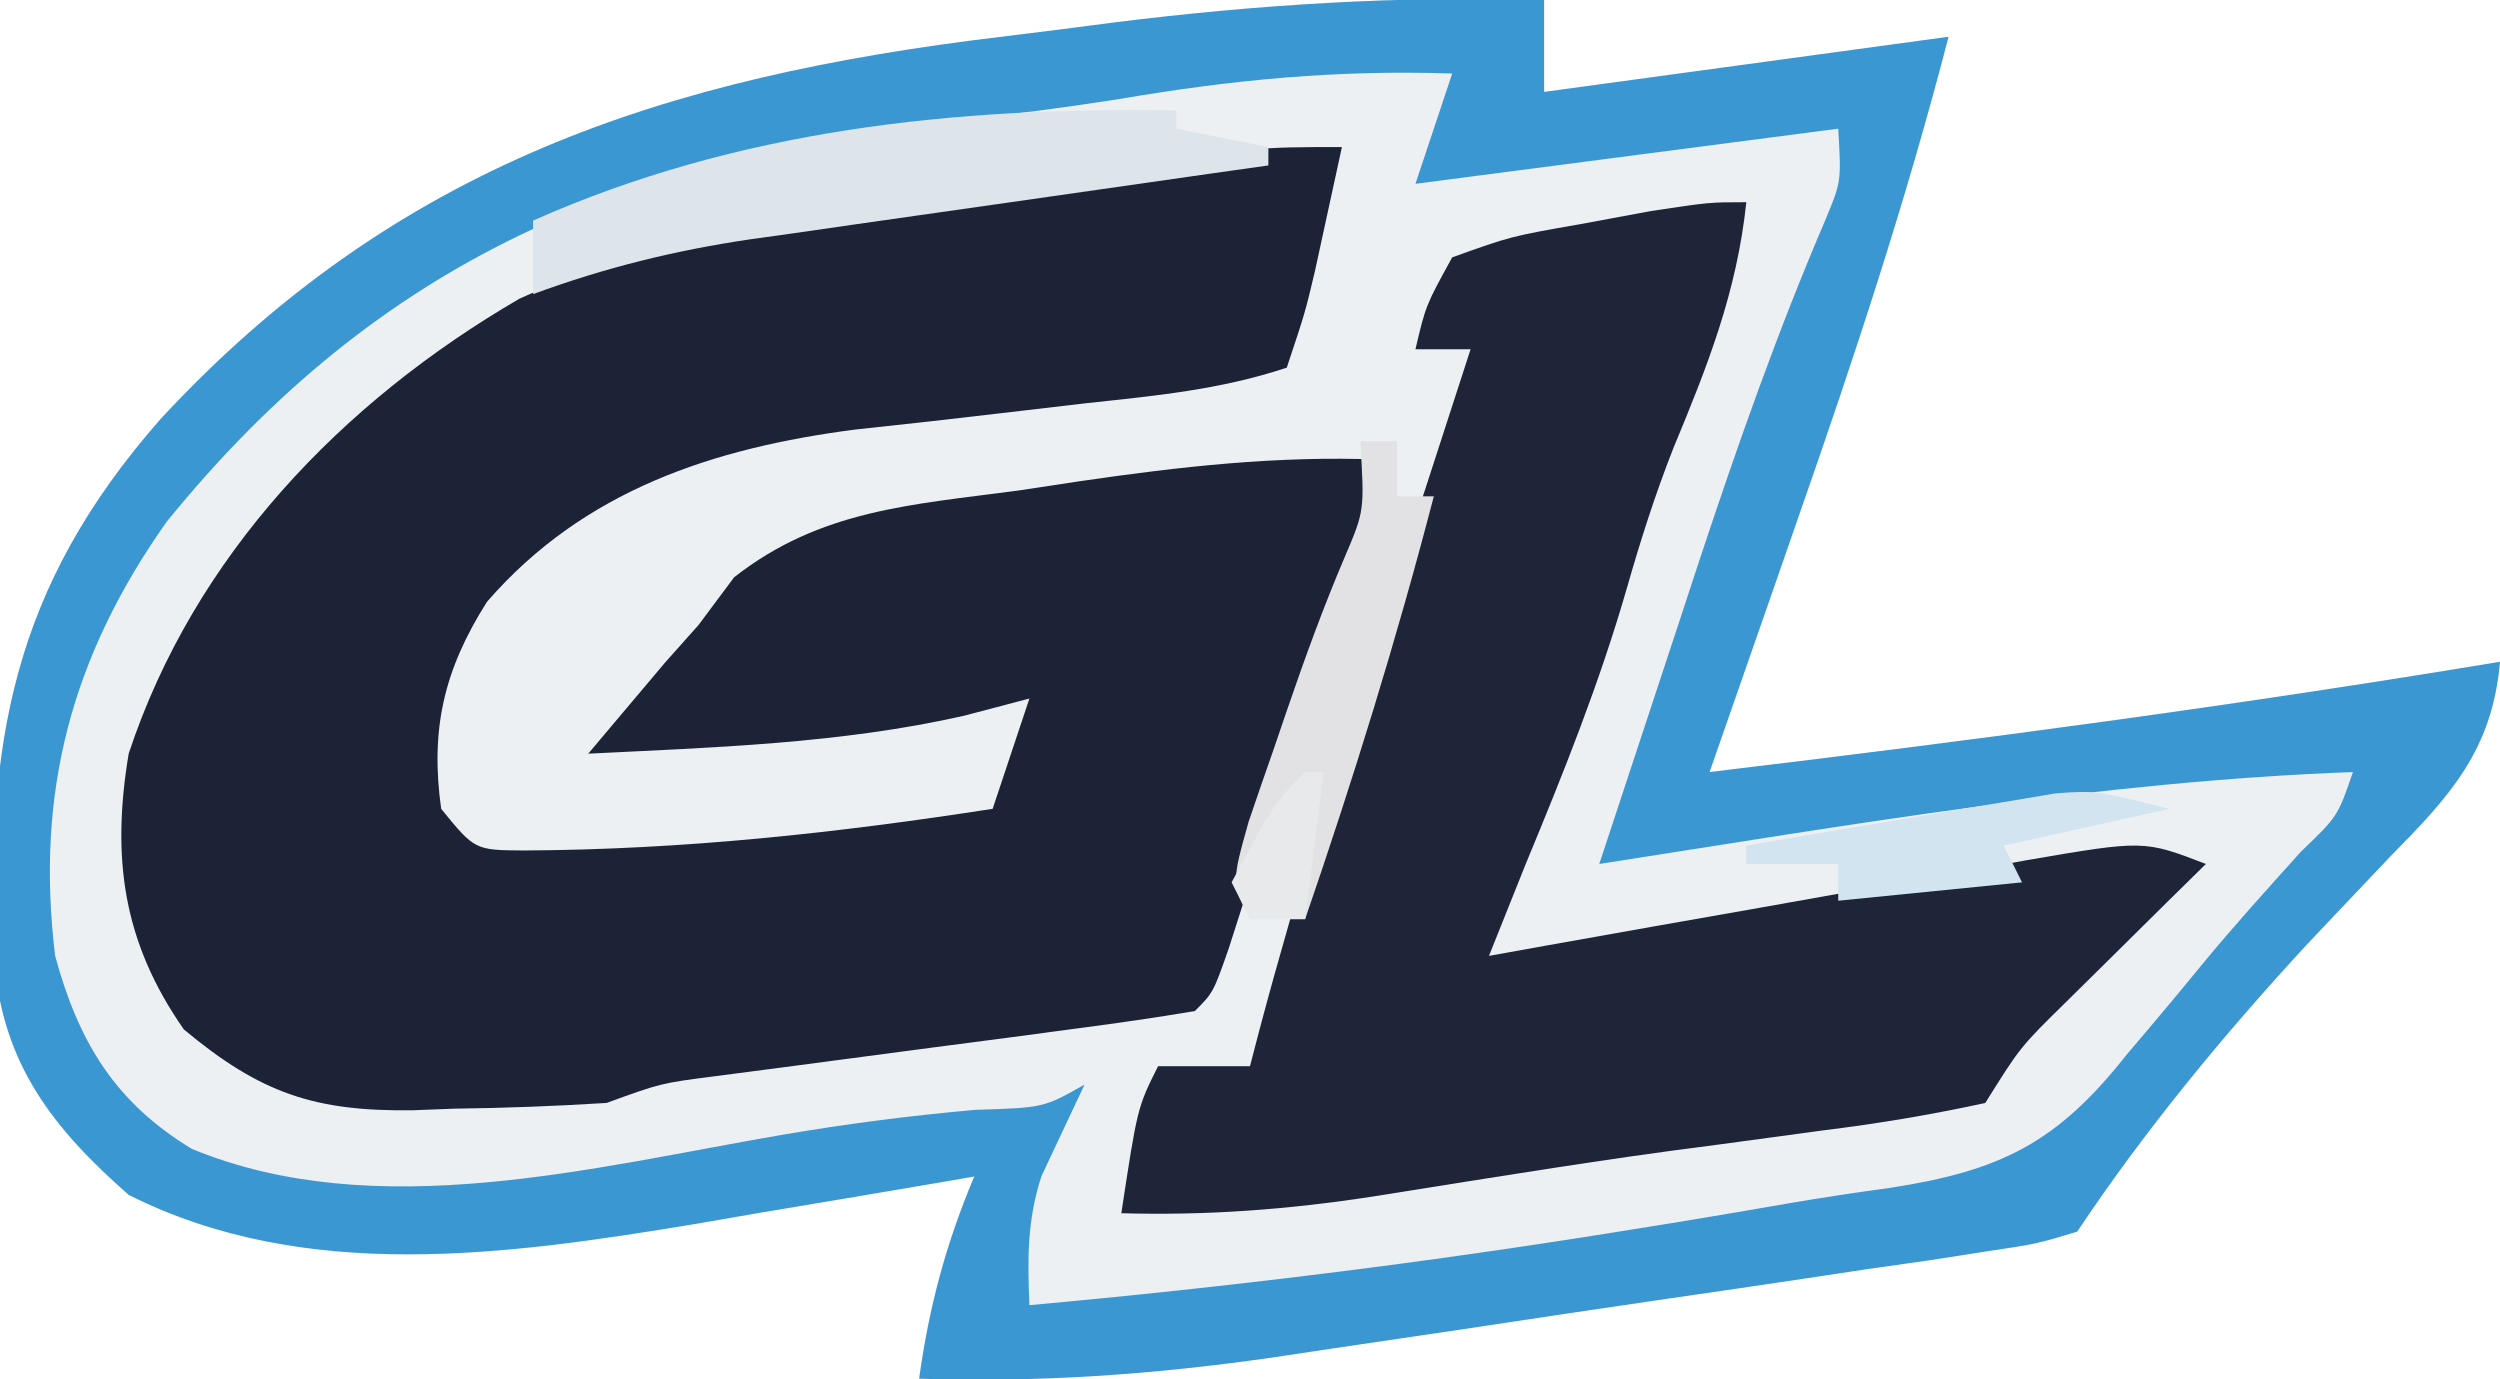
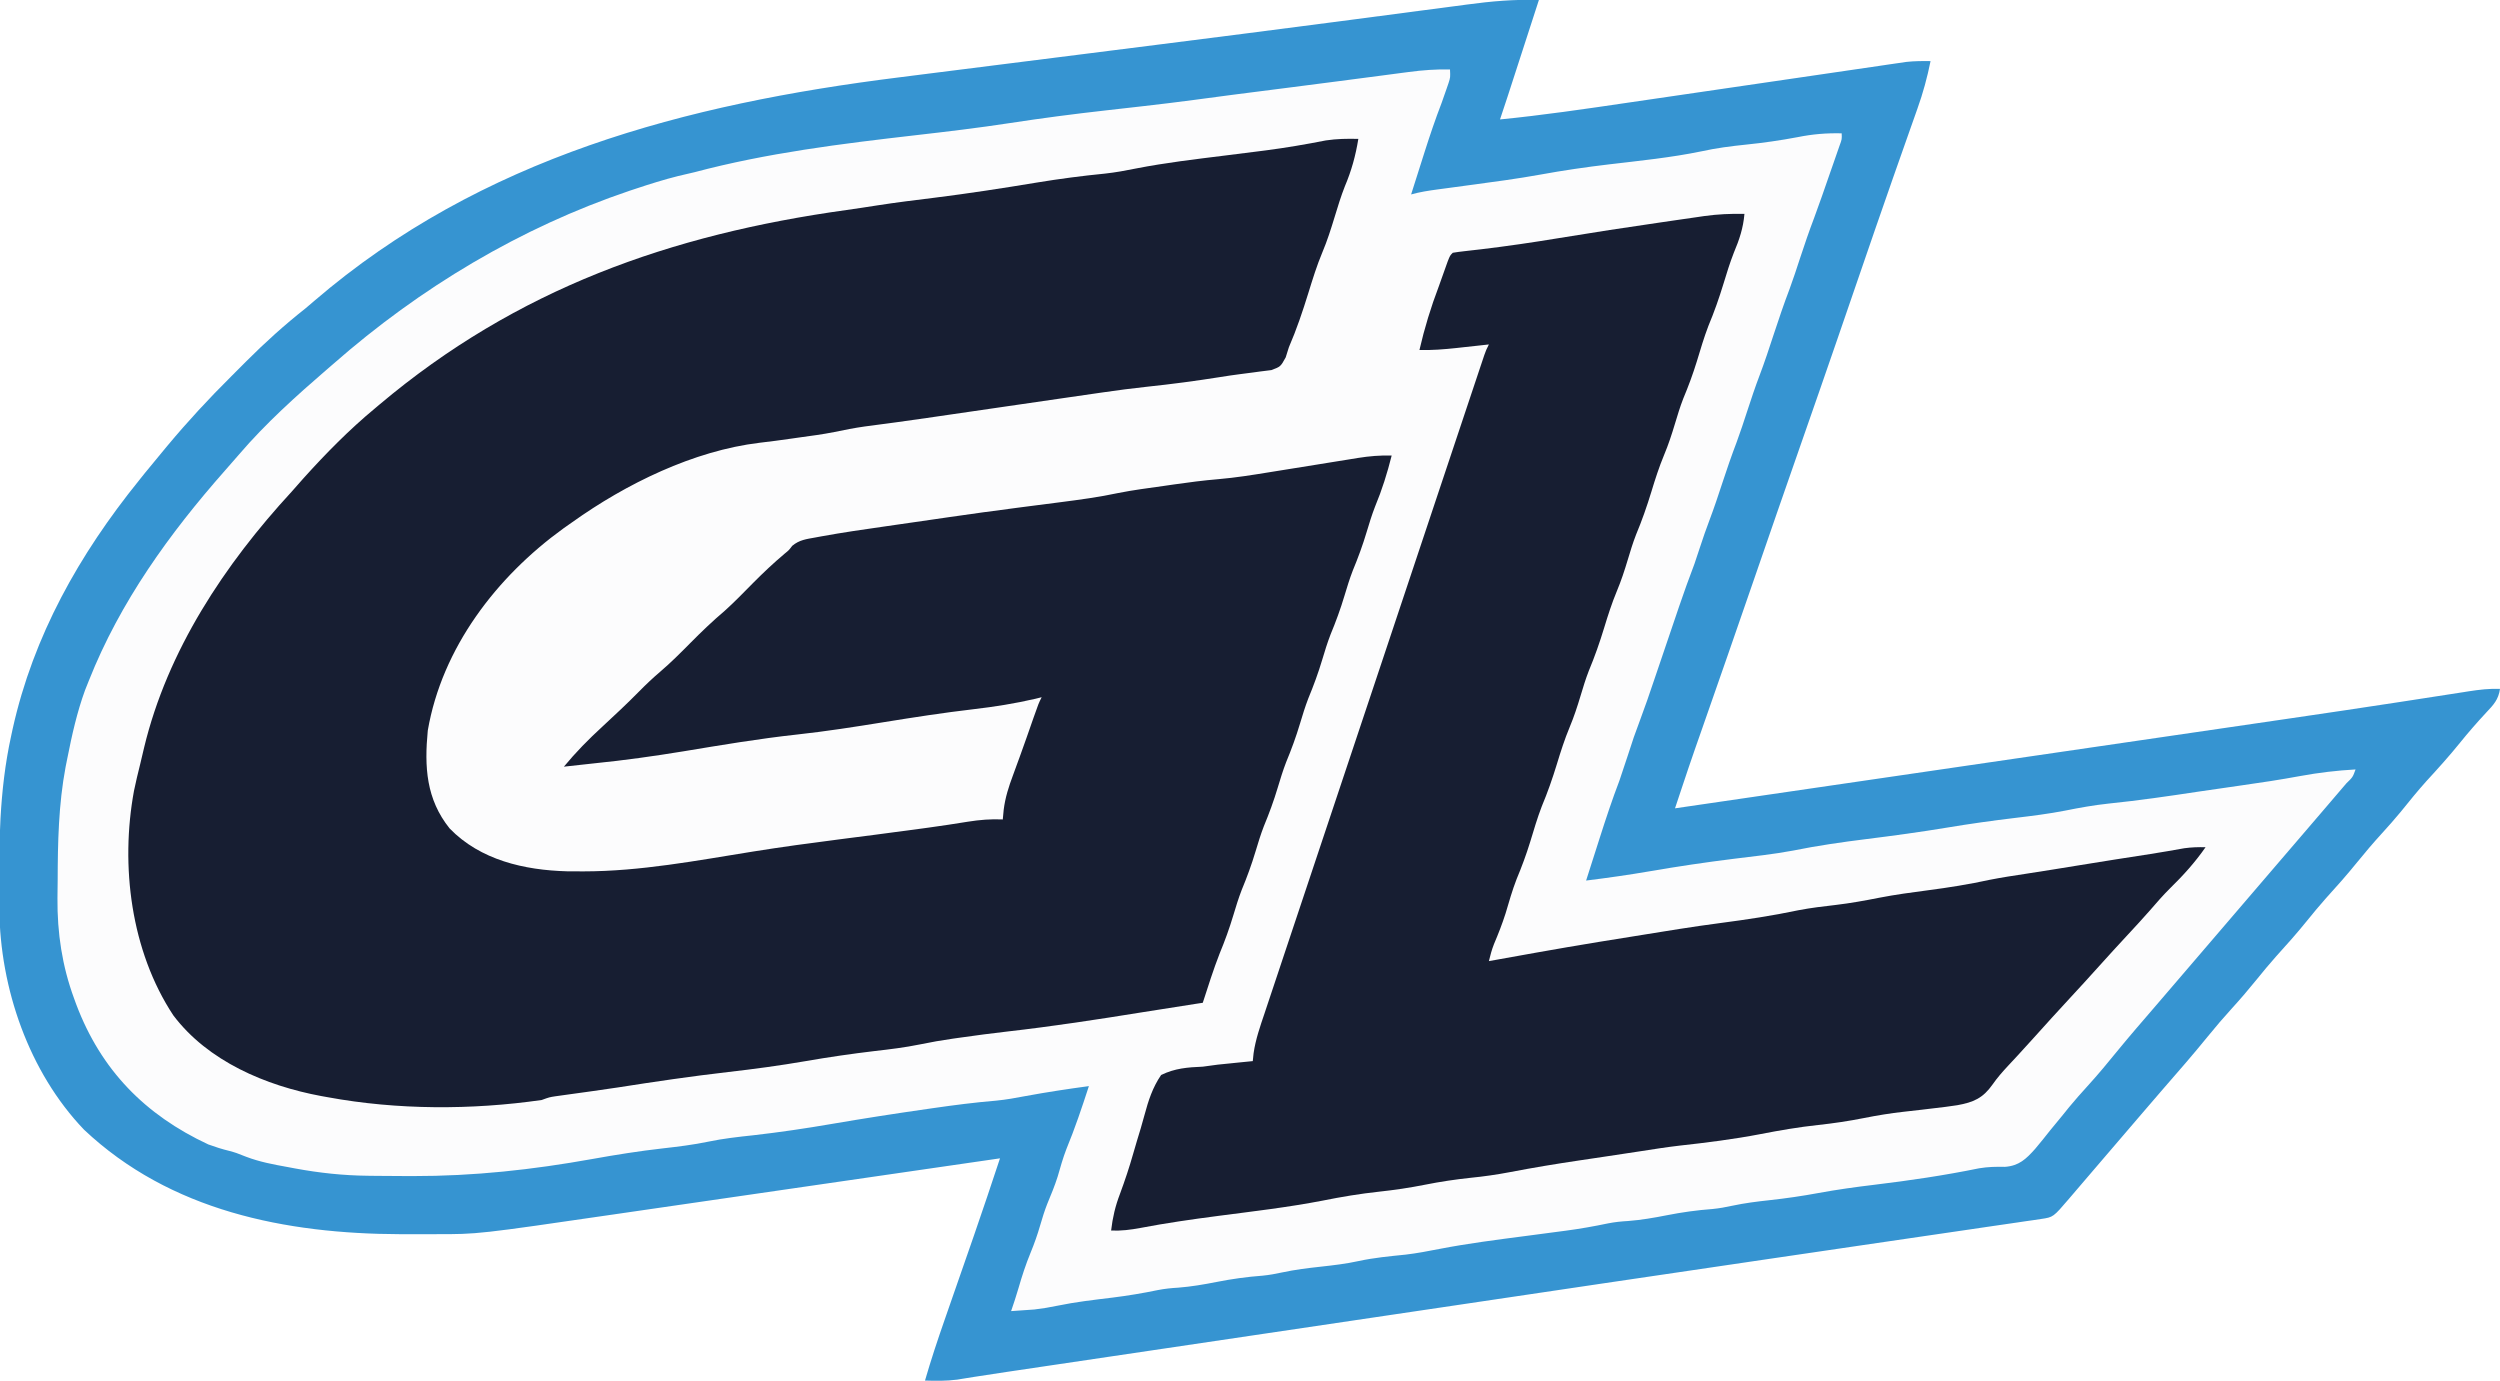
- <svg xmlns="http://www.w3.org/2000/svg" version="1.1" width="136" height="75">
-   <path d="M0 0 C0 1.65 0 3.3 0 5 C10.89 3.515 10.89 3.515 22 2 C19.702 10.894 16.844 19.526 13.812 28.188 C13.344 29.534 12.876 30.881 12.408 32.229 C11.276 35.487 10.139 38.744 9 42 C23.384 40.277 37.709 38.376 52 36 C51.578 40.83 49.268 43.313 46 46.625 C44.999 47.676 44 48.73 43.004 49.785 C42.501 50.316 41.999 50.848 41.481 51.395 C36.972 56.282 32.687 61.469 29 67 C26.815 67.664 26.815 67.664 24.066 68.075 C23.038 68.235 22.009 68.395 20.949 68.56 C19.832 68.719 18.714 68.879 17.562 69.043 C16.413 69.216 15.263 69.39 14.078 69.568 C11.638 69.933 9.197 70.292 6.754 70.644 C3.041 71.182 -0.669 71.74 -4.379 72.303 C-6.752 72.655 -9.126 73.006 -11.5 73.355 C-12.601 73.521 -13.703 73.687 -14.838 73.857 C-21.275 74.776 -27.498 75.215 -34 75 C-33.447 71.036 -32.544 67.684 -31 64 C-31.7 64.121 -32.399 64.242 -33.12 64.367 C-36.35 64.921 -39.581 65.46 -42.812 66 C-44.463 66.286 -44.463 66.286 -46.146 66.578 C-56.364 68.266 -67.387 69.84 -77 65 C-81.163 61.345 -83.845 57.869 -84.309 52.289 C-84.766 40.432 -83.357 32.023 -75.281 22.812 C-62.504 9.014 -47.923 4.194 -29.434 1.989 C-27.434 1.75 -25.437 1.489 -23.439 1.227 C-15.583 0.246 -7.915 -0.234 0 0 Z " fill="#ECF0F3" transform="translate(84,0)" />
-   <path d="M0 0 C-0.31 1.438 -0.623 2.875 -0.938 4.312 C-1.112 5.113 -1.286 5.914 -1.465 6.738 C-2 9 -2 9 -3 12 C-6.611 13.204 -10.176 13.532 -13.938 13.938 C-15.479 14.117 -17.021 14.298 -18.562 14.48 C-21.186 14.791 -23.81 15.086 -26.438 15.363 C-34.177 16.361 -41.239 18.665 -46.508 24.738 C-48.856 28.441 -49.602 31.684 -49 36 C-47.171 38.248 -47.171 38.248 -44.488 38.266 C-35.829 38.223 -27.543 37.323 -19 36 C-18.34 34.02 -17.68 32.04 -17 30 C-18.763 30.464 -18.763 30.464 -20.562 30.938 C-27.282 32.456 -34.14 32.657 -41 33 C-40.107 31.935 -39.21 30.873 -38.312 29.812 C-37.814 29.221 -37.315 28.629 -36.801 28.02 C-36.207 27.353 -35.612 26.687 -35 26 C-34.043 24.716 -34.043 24.716 -33.066 23.406 C-28.383 19.731 -23.421 19.459 -17.625 18.688 C-16.514 18.519 -15.403 18.351 -14.258 18.178 C-8.794 17.381 -3.52 16.785 2 17 C1.546 22.224 0.149 26.406 -1.883 31.227 C-3.521 35.293 -4.833 39.455 -6.168 43.629 C-7 46 -7 46 -8 47 C-10.105 47.359 -12.219 47.66 -14.336 47.938 C-15.628 48.11 -16.919 48.283 -18.25 48.461 C-19.625 48.641 -21 48.821 -22.375 49 C-25.05 49.351 -27.724 49.706 -30.398 50.062 C-32.188 50.296 -32.188 50.296 -34.013 50.535 C-37.043 50.922 -37.043 50.922 -40 52 C-42.786 52.175 -45.525 52.277 -48.312 52.312 C-49.06 52.342 -49.807 52.371 -50.576 52.4 C-55.862 52.461 -58.81 51.497 -63 48 C-66.332 43.224 -66.939 38.644 -66 33 C-62.447 22.238 -54.398 13.865 -44.75 8.254 C-36.142 4.329 -27.538 3.013 -18.188 1.812 C-16.865 1.634 -15.543 1.455 -14.221 1.275 C-4.633 0 -4.633 0 0 0 Z " fill="#1C2336" transform="translate(73,8)" />
-   <path d="M0 0 C0 1.65 0 3.3 0 5 C10.89 3.515 10.89 3.515 22 2 C19.702 10.894 16.844 19.526 13.812 28.188 C13.344 29.534 12.876 30.881 12.408 32.229 C11.276 35.487 10.139 38.744 9 42 C23.384 40.277 37.709 38.376 52 36 C51.578 40.83 49.268 43.313 46 46.625 C44.999 47.676 44 48.73 43.004 49.785 C42.501 50.316 41.999 50.848 41.481 51.395 C36.972 56.282 32.687 61.469 29 67 C26.815 67.664 26.815 67.664 24.066 68.075 C23.038 68.235 22.009 68.395 20.949 68.56 C19.832 68.719 18.714 68.879 17.562 69.043 C16.413 69.216 15.263 69.39 14.078 69.568 C11.638 69.933 9.197 70.292 6.754 70.644 C3.041 71.182 -0.669 71.74 -4.379 72.303 C-6.752 72.655 -9.126 73.006 -11.5 73.355 C-12.601 73.521 -13.703 73.687 -14.838 73.857 C-21.275 74.776 -27.498 75.215 -34 75 C-33.447 71.036 -32.544 67.684 -31 64 C-31.7 64.121 -32.399 64.242 -33.12 64.367 C-36.35 64.921 -39.581 65.46 -42.812 66 C-44.463 66.286 -44.463 66.286 -46.146 66.578 C-56.364 68.266 -67.387 69.84 -77 65 C-81.163 61.345 -83.845 57.869 -84.309 52.289 C-84.766 40.432 -83.357 32.023 -75.281 22.812 C-62.504 9.014 -47.923 4.194 -29.434 1.989 C-27.434 1.75 -25.437 1.489 -23.439 1.227 C-15.583 0.246 -7.915 -0.234 0 0 Z M-23.082 5.383 C-26.066 5.853 -29.011 6.234 -32.012 6.555 C-49.828 8.557 -63.26 13.986 -74.941 28.395 C-80.096 35.686 -82.086 43.106 -81 52 C-79.736 56.666 -77.744 59.971 -73.562 62.5 C-63.528 66.635 -51.73 63.495 -41.43 61.73 C-37.939 61.136 -34.467 60.687 -30.938 60.375 C-27.219 60.259 -27.219 60.259 -25 59 C-25.781 60.66 -26.562 62.32 -27.344 63.98 C-28.129 66.398 -28.105 68.474 -28 71 C-17.25 70.026 -6.596 68.714 4.062 67 C5.096 66.834 6.129 66.668 7.193 66.497 C9.184 66.17 11.173 65.834 13.159 65.486 C15.024 65.167 16.894 64.88 18.768 64.627 C24.83 63.701 27.898 62.181 31.688 57.375 C32.141 56.84 32.595 56.306 33.062 55.755 C33.967 54.684 34.864 53.606 35.75 52.52 C37.499 50.393 39.346 48.359 41.188 46.312 C43.171 44.414 43.171 44.414 44 42 C30.204 42.51 16.619 44.879 3 47 C4.412 42.707 5.83 38.416 7.25 34.125 C7.646 32.921 8.041 31.717 8.449 30.477 C10.526 24.212 12.69 18.051 15.292 11.984 C16.168 9.88 16.168 9.88 16 7 C8.41 7.99 0.82 8.98 -7 10 C-6.34 8.02 -5.68 6.04 -5 4 C-11.219 3.789 -16.953 4.334 -23.082 5.383 Z " fill="#3B97D1" transform="translate(84,0)" />
-   <path d="M0 0 C-0.513 4.872 -2.099 8.886 -3.961 13.359 C-4.955 15.885 -5.754 18.392 -6.5 21 C-7.985 26.153 -9.946 31.051 -12 36 C-12.668 37.666 -13.335 39.333 -14 41 C-12.441 40.72 -12.441 40.72 -10.851 40.433 C-6.991 39.741 -3.129 39.06 0.734 38.382 C2.405 38.087 4.075 37.789 5.745 37.488 C8.146 37.056 10.549 36.634 12.953 36.215 C14.071 36.01 14.071 36.01 15.211 35.801 C21.623 34.701 21.623 34.701 25 36 C24.301 36.687 23.603 37.374 22.883 38.082 C21.973 38.983 21.063 39.884 20.125 40.812 C19.22 41.706 18.315 42.599 17.383 43.52 C14.902 45.956 14.902 45.956 13 49 C10.008 49.653 7.154 50.126 4.125 50.5 C2.311 50.746 0.497 50.992 -1.316 51.238 C-2.72 51.423 -2.72 51.423 -4.153 51.612 C-6.95 51.993 -9.738 52.415 -12.527 52.855 C-13.414 52.995 -14.3 53.134 -15.213 53.277 C-16.905 53.544 -18.596 53.814 -20.287 54.086 C-24.921 54.8 -29.311 55.131 -34 55 C-33.125 49.25 -33.125 49.25 -32 47 C-30.35 47 -28.7 47 -27 47 C-26.838 46.376 -26.676 45.753 -26.509 45.11 C-24.376 37.088 -21.878 29.205 -19.312 21.312 C-18.892 20.014 -18.472 18.715 -18.053 17.416 C-17.037 14.277 -16.02 11.138 -15 8 C-15.99 8 -16.98 8 -18 8 C-17.438 5.613 -17.438 5.613 -16 3 C-12.812 1.855 -12.812 1.855 -9 1.188 C-7.742 0.954 -6.484 0.721 -5.188 0.48 C-2 0 -2 0 0 0 Z " fill="#1E2538" transform="translate(95,11)" />
-   <path d="M0 0 C0 0.33 0 0.66 0 1 C2.475 1.495 2.475 1.495 5 2 C5 2.33 5 2.66 5 3 C4.001 3.141 3.003 3.282 1.974 3.427 C-1.75 3.955 -5.474 4.489 -9.197 5.026 C-10.805 5.257 -12.413 5.486 -14.021 5.713 C-16.34 6.04 -18.658 6.375 -20.977 6.711 C-21.689 6.81 -22.402 6.909 -23.136 7.011 C-27.274 7.619 -31.075 8.556 -35 10 C-35 8.68 -35 7.36 -35 6 C-23.884 1.054 -12.068 -0.19 0 0 Z " fill="#DEE5EA" transform="translate(64,6)" />
-   <path d="M0 0 C0.66 0 1.32 0 2 0 C2 0.99 2 1.98 2 3 C2.66 3 3.32 3 4 3 C1.978 10.781 -0.386 18.398 -3 26 C-3.99 26 -4.98 26 -6 26 C-7 24 -7 24 -6.074 20.699 C-5.62 19.359 -5.157 18.022 -4.688 16.688 C-4.461 16.023 -4.235 15.358 -4.002 14.674 C-3.026 11.832 -2.014 9.033 -0.832 6.27 C0.229 3.777 0.229 3.777 0 0 Z " fill="#E2E2E5" transform="translate(74,24)" />
-   <path d="M0 0 C-2.97 0.66 -5.94 1.32 -9 2 C-8.67 2.66 -8.34 3.32 -8 4 C-11.3 4.33 -14.6 4.66 -18 5 C-18 4.34 -18 3.68 -18 3 C-19.65 3 -21.3 3 -23 3 C-23 2.67 -23 2.34 -23 2 C-19.919 1.466 -16.835 0.95 -13.75 0.438 C-12.441 0.21 -12.441 0.21 -11.105 -0.021 C-10.261 -0.16 -9.417 -0.299 -8.547 -0.441 C-7.772 -0.572 -6.997 -0.703 -6.198 -0.838 C-4 -1 -4 -1 0 0 Z " fill="#D1E4F0" transform="translate(118,44)" />
-   <path d="M0 0 C0.33 0 0.66 0 1 0 C0.67 2.64 0.34 5.28 0 8 C-0.99 8 -1.98 8 -3 8 C-3.33 7.34 -3.66 6.68 -4 6 C-1.684 1.684 -1.684 1.684 0 0 Z " fill="#E8E9EB" transform="translate(71,42)" />
+ <svg xmlns="http://www.w3.org/2000/svg" version="1.1" width="900" height="497">
+   <path d="M0 0 C-1.672 5.16 -3.344 10.319 -5.017 15.479 C-5.586 17.232 -6.154 18.986 -6.722 20.739 C-7.541 23.266 -8.36 25.793 -9.18 28.32 C-9.432 29.099 -9.684 29.877 -9.944 30.679 C-10.184 31.419 -10.424 32.16 -10.671 32.922 C-10.984 33.888 -10.984 33.888 -11.304 34.874 C-12.192 37.586 -13.096 40.293 -14 43 C1.428 41.474 16.745 39.219 32.08 36.961 C35.684 36.431 39.289 35.905 42.894 35.379 C53.567 33.821 64.239 32.257 74.911 30.691 C83.248 29.468 91.586 28.246 99.924 27.03 C104.2 26.407 108.475 25.779 112.75 25.149 C116.026 24.666 119.302 24.19 122.579 23.712 C123.754 23.538 124.929 23.363 126.14 23.184 C127.224 23.027 128.309 22.87 129.426 22.708 C130.363 22.57 131.301 22.433 132.266 22.291 C135.196 21.979 138.055 21.951 141 22 C139.807 27.884 138.287 33.492 136.262 39.141 C135.853 40.303 135.853 40.303 135.435 41.489 C134.839 43.182 134.241 44.874 133.64 46.566 C131.951 51.326 130.279 56.093 128.605 60.859 C128.242 61.894 127.878 62.928 127.504 63.993 C123.23 76.161 119.043 88.36 114.854 100.557 C112.595 107.135 110.333 113.712 108.07 120.289 C107.85 120.928 107.63 121.568 107.404 122.226 C103.134 134.632 98.821 147.023 94.489 159.407 C88.71 175.93 82.993 192.474 77.285 209.022 C71.166 226.759 65.012 244.483 58.807 262.189 C58.518 263.015 58.229 263.84 57.932 264.69 C57.412 266.177 56.891 267.663 56.368 269.149 C54.666 274.017 53.025 278.905 51.397 283.799 C51.166 284.492 50.935 285.186 50.697 285.901 C50.131 287.601 49.566 289.3 49 291 C79.556 286.535 110.112 282.068 140.668 277.599 C144.304 277.067 147.94 276.535 151.576 276.004 C152.299 275.898 153.023 275.792 153.768 275.683 C165.371 273.986 176.973 272.29 188.575 270.595 C200.547 268.846 212.518 267.095 224.49 265.344 C231.186 264.364 237.882 263.385 244.578 262.407 C252.118 261.306 259.657 260.203 267.196 259.099 C268.385 258.925 269.574 258.751 270.799 258.572 C283.43 256.723 296.057 254.85 308.674 252.912 C309.757 252.746 310.839 252.58 311.955 252.408 C317.029 251.629 322.103 250.845 327.175 250.053 C328.95 249.779 330.724 249.504 332.499 249.23 C333.294 249.104 334.089 248.979 334.908 248.849 C338.637 248.276 342.224 247.853 346 248 C345.434 251.884 343.662 253.758 341 256.562 C337.72 260.097 334.583 263.679 331.562 267.438 C327.703 272.21 323.628 276.731 319.473 281.246 C316.253 284.832 313.241 288.567 310.215 292.316 C308.044 294.947 305.798 297.479 303.5 300 C300.385 303.417 297.408 306.905 294.5 310.5 C290.89 314.963 287.116 319.227 283.25 323.469 C280.921 326.088 278.704 328.775 276.5 331.5 C272.89 335.963 269.116 340.227 265.25 344.469 C262.921 347.088 260.704 349.775 258.5 352.5 C255.592 356.095 252.615 359.583 249.5 363 C246.477 366.32 243.575 369.698 240.75 373.188 C235.535 379.627 230.087 385.855 224.646 392.104 C222.064 395.079 219.499 398.069 216.938 401.062 C216.447 401.636 215.956 402.209 215.45 402.8 C214.461 403.955 213.472 405.111 212.484 406.266 C209.499 409.754 206.51 413.239 203.522 416.724 C200.895 419.788 198.27 422.853 195.648 425.922 C195.101 426.563 194.553 427.203 193.988 427.863 C192.936 429.094 191.883 430.326 190.832 431.559 C185.159 438.19 185.159 438.19 180.81 438.827 C179.484 439.027 179.484 439.027 178.131 439.232 C177.153 439.371 176.176 439.51 175.168 439.653 C174.134 439.807 173.099 439.96 172.033 440.119 C168.542 440.636 165.05 441.141 161.557 441.646 C159.063 442.013 156.569 442.381 154.076 442.75 C148.679 443.545 143.281 444.336 137.883 445.123 C129.964 446.276 122.047 447.44 114.13 448.606 C110.42 449.152 106.71 449.698 103 450.244 C102.257 450.354 101.514 450.463 100.748 450.576 C95.397 451.363 90.046 452.149 84.695 452.933 C64.012 455.966 43.332 459.019 22.655 462.09 C21.957 462.194 21.259 462.298 20.54 462.405 C14.21 463.345 7.881 464.285 1.551 465.226 C-8.244 466.682 -18.041 468.137 -27.837 469.59 C-28.53 469.693 -29.222 469.796 -29.936 469.902 C-33.433 470.421 -36.93 470.94 -40.427 471.459 C-44.605 472.078 -48.783 472.699 -52.96 473.319 C-53.649 473.421 -54.338 473.523 -55.048 473.628 C-56.441 473.835 -57.833 474.042 -59.226 474.248 C-72.107 476.16 -84.988 478.072 -97.869 479.983 C-109.949 481.775 -122.03 483.568 -134.11 485.361 C-140.783 486.352 -147.455 487.342 -154.128 488.332 C-160.296 489.247 -166.464 490.162 -172.632 491.078 C-174.877 491.411 -177.121 491.744 -179.365 492.077 C-182.436 492.533 -185.508 492.989 -188.579 493.445 C-189.513 493.583 -190.446 493.721 -191.408 493.864 C-195.313 494.444 -199.216 495.029 -203.115 495.65 C-204.266 495.834 -205.416 496.017 -206.602 496.206 C-208.009 496.436 -208.009 496.436 -209.444 496.67 C-213.326 497.171 -217.092 497.132 -221 497 C-218.877 489.68 -216.493 482.476 -213.98 475.281 C-213.599 474.184 -213.218 473.087 -212.826 471.956 C-211.615 468.47 -210.401 464.985 -209.188 461.5 C-207.985 458.044 -206.782 454.587 -205.581 451.13 C-204.838 448.99 -204.093 446.85 -203.347 444.711 C-200.146 435.502 -197.07 426.253 -194 417 C-194.873 417.127 -195.746 417.254 -196.646 417.385 C-217.974 420.487 -239.303 423.584 -260.633 426.675 C-270.948 428.17 -281.263 429.667 -291.578 431.168 C-300.576 432.477 -309.576 433.783 -318.576 435.086 C-323.333 435.775 -328.09 436.465 -332.847 437.159 C-381.934 444.317 -381.934 444.317 -397.078 444.301 C-397.895 444.306 -398.712 444.312 -399.554 444.318 C-402.12 444.329 -404.684 444.324 -407.25 444.312 C-408.584 444.31 -408.584 444.31 -409.944 444.307 C-451.311 444.165 -492.787 435.889 -523.75 406.688 C-543.645 385.883 -553.987 355.744 -554.238 327.324 C-554.248 326.409 -554.258 325.495 -554.268 324.552 C-554.438 304.38 -554.325 284.803 -550 265 C-549.719 263.693 -549.719 263.693 -549.433 262.36 C-541.965 228.816 -525.448 199.581 -504 173 C-503.277 172.096 -502.554 171.193 -501.809 170.262 C-499.564 167.487 -497.286 164.742 -495 162 C-494.58 161.495 -494.161 160.99 -493.728 160.47 C-486.448 151.737 -478.804 143.486 -470.736 135.475 C-468.928 133.678 -467.131 131.87 -465.334 130.061 C-458.528 123.247 -451.564 116.972 -444 111 C-442.96 110.126 -441.925 109.245 -440.898 108.355 C-380.78 56.706 -307.037 37.438 -230.31 27.849 C-226.311 27.347 -222.314 26.839 -218.315 26.331 C-210.652 25.36 -202.987 24.394 -195.323 23.43 C-185.615 22.209 -175.908 20.981 -166.201 19.753 C-165.324 19.642 -164.447 19.531 -163.544 19.417 C-160.01 18.97 -156.476 18.522 -152.942 18.075 C-147.676 17.409 -142.41 16.743 -137.144 16.078 C-116.226 13.435 -95.312 10.758 -74.406 8.02 C-72.179 7.728 -69.952 7.437 -67.725 7.146 C-58.779 5.977 -49.834 4.804 -40.89 3.614 C-37.395 3.151 -33.899 2.693 -30.403 2.238 C-28.84 2.033 -27.276 1.825 -25.714 1.614 C-17.109 0.452 -8.695 -0.285 0 0 Z " fill="#FCFCFD" transform="translate(554,0)" />
+   <path d="M0 0 C-0.98 6.062 -2.467 11.455 -4.863 17.102 C-6.268 20.683 -7.384 24.32 -8.5 28 C-9.822 32.342 -11.171 36.627 -12.938 40.812 C-14.95 45.612 -16.464 50.533 -18 55.5 C-20.056 62.132 -22.231 68.625 -25 75 C-25.379 76.207 -25.758 77.413 -26.148 78.656 C-28 82 -28 82 -31.309 83.234 C-32.68 83.439 -34.058 83.608 -35.438 83.75 C-36.184 83.853 -36.93 83.956 -37.699 84.062 C-39.302 84.282 -40.906 84.489 -42.512 84.685 C-44.996 85 -47.465 85.373 -49.938 85.77 C-58.614 87.154 -67.293 88.301 -76.03 89.22 C-81.407 89.796 -86.755 90.499 -92.105 91.277 C-92.992 91.405 -93.879 91.533 -94.793 91.665 C-97.862 92.108 -100.931 92.554 -104 93 C-105.168 93.17 -106.337 93.339 -107.541 93.514 C-114.078 94.463 -120.615 95.414 -127.152 96.365 C-128.164 96.513 -128.164 96.513 -129.197 96.663 C-132.642 97.164 -136.087 97.666 -139.533 98.169 C-142.274 98.568 -145.015 98.968 -147.756 99.366 C-150.3 99.736 -152.843 100.107 -155.386 100.478 C-162.818 101.558 -170.256 102.573 -177.704 103.534 C-181.393 104.056 -185.014 104.761 -188.658 105.531 C-192.848 106.37 -197.08 106.92 -201.312 107.5 C-202.235 107.632 -203.158 107.764 -204.109 107.899 C-207.907 108.441 -211.699 108.966 -215.512 109.391 C-239.356 112.258 -263.629 124.171 -283 138 C-284.058 138.744 -285.117 139.488 -286.207 140.254 C-310.25 157.648 -329.878 183.212 -335 213 C-336.253 226.067 -335.595 237.699 -327.125 248.25 C-316.081 259.638 -300.241 263.25 -284.87 263.671 C-283.614 263.677 -282.357 263.682 -281.062 263.688 C-280.388 263.691 -279.714 263.695 -279.019 263.699 C-258.438 263.691 -238.114 259.797 -217.855 256.549 C-207.592 254.91 -197.308 253.504 -187 252.188 C-185.456 251.988 -183.912 251.789 -182.369 251.59 C-179.527 251.223 -176.686 250.859 -173.844 250.495 C-168.372 249.79 -162.904 249.058 -157.438 248.312 C-156.577 248.196 -155.716 248.079 -154.83 247.958 C-150.063 247.305 -145.313 246.581 -140.562 245.812 C-136.3 245.136 -132.309 244.8 -128 245 C-127.836 243.266 -127.836 243.266 -127.668 241.496 C-127.114 237.092 -125.868 233.204 -124.312 229.062 C-123.773 227.583 -123.234 226.104 -122.695 224.625 C-122.417 223.87 -122.139 223.114 -121.853 222.336 C-120.158 217.694 -118.547 213.023 -116.917 208.358 C-115.11 203.22 -115.11 203.22 -114 201 C-115.098 201.273 -115.098 201.273 -116.219 201.551 C-123.614 203.268 -130.96 204.434 -138.5 205.312 C-149.365 206.581 -160.142 208.253 -170.938 210 C-181.317 211.677 -191.67 213.299 -202.125 214.438 C-215.841 215.934 -229.436 218.24 -243.045 220.488 C-253.647 222.228 -264.228 223.705 -274.917 224.785 C-278.614 225.166 -282.307 225.585 -286 226 C-281.705 220.804 -277.152 216.178 -272.188 211.625 C-267.718 207.485 -263.275 203.343 -259 199 C-256.5 196.462 -253.963 194.059 -251.25 191.75 C-247.473 188.517 -243.993 185.033 -240.5 181.5 C-236.512 177.467 -232.485 173.606 -228.156 169.938 C-224.556 166.703 -221.201 163.221 -217.799 159.78 C-214.191 156.146 -210.504 152.67 -206.586 149.367 C-204.977 148.066 -204.977 148.066 -203.816 146.51 C-201.183 144.32 -198.705 144.083 -195.352 143.469 C-194.691 143.346 -194.03 143.223 -193.349 143.097 C-185.721 141.709 -178.05 140.593 -170.375 139.5 C-168.857 139.281 -167.339 139.062 -165.821 138.842 C-162.855 138.413 -159.889 137.987 -156.923 137.562 C-153.768 137.11 -150.614 136.652 -147.461 136.188 C-139.193 134.977 -130.916 133.853 -122.629 132.777 C-121.365 132.613 -121.365 132.613 -120.076 132.445 C-115.825 131.892 -111.574 131.343 -107.321 130.801 C-100.313 129.899 -93.367 128.972 -86.453 127.489 C-81.03 126.408 -75.537 125.71 -70.062 124.938 C-68.864 124.764 -67.666 124.591 -66.432 124.412 C-61.104 123.654 -55.797 122.948 -50.434 122.504 C-44.237 121.977 -38.136 120.999 -32 120 C-30.502 119.758 -29.003 119.517 -27.504 119.276 C-26.71 119.149 -25.916 119.021 -25.097 118.889 C-21.769 118.354 -18.442 117.82 -15.114 117.286 C-13.4 117.01 -11.687 116.732 -9.974 116.454 C-7.464 116.045 -4.953 115.643 -2.441 115.242 C-1.682 115.117 -0.922 114.992 -0.14 114.863 C3.949 114.217 7.861 113.87 12 114 C10.413 120.324 8.546 126.321 6.035 132.336 C4.863 135.353 3.926 138.399 3 141.5 C1.574 146.268 -0.092 150.815 -2 155.406 C-3.154 158.4 -4.081 161.426 -5 164.5 C-6.426 169.268 -8.092 173.815 -10 178.406 C-11.154 181.4 -12.081 184.426 -13 187.5 C-14.426 192.268 -16.092 196.815 -18 201.406 C-19.154 204.4 -20.081 207.426 -21 210.5 C-22.426 215.268 -24.092 219.815 -26 224.406 C-27.154 227.4 -28.081 230.426 -29 233.5 C-30.426 238.268 -32.092 242.815 -34 247.406 C-35.154 250.4 -36.081 253.426 -37 256.5 C-38.426 261.268 -40.092 265.815 -42 270.406 C-43.154 273.4 -44.081 276.426 -45 279.5 C-46.409 284.205 -48.035 288.703 -49.918 293.234 C-52.199 299.064 -54.064 305.049 -56 311 C-57.09 311.165 -57.09 311.165 -58.202 311.334 C-64.707 312.328 -71.207 313.351 -77.703 314.402 C-93.913 317.018 -110.095 319.503 -126.414 321.352 C-132.102 321.998 -137.77 322.757 -143.438 323.562 C-144.26 323.677 -145.083 323.792 -145.93 323.911 C-149.952 324.491 -153.924 325.173 -157.902 326.004 C-163.28 327.106 -168.675 327.751 -174.125 328.375 C-182.441 329.366 -190.687 330.563 -198.938 332 C-208.209 333.607 -217.482 334.849 -226.829 335.924 C-240.086 337.451 -253.279 339.395 -266.461 341.465 C-269.423 341.913 -272.385 342.339 -275.352 342.754 C-276.778 342.954 -276.778 342.954 -278.232 343.158 C-280.132 343.424 -282.032 343.687 -283.932 343.947 C-285.238 344.13 -285.238 344.13 -286.57 344.316 C-287.742 344.478 -287.742 344.478 -288.938 344.643 C-291.188 344.98 -291.188 344.98 -294 346 C-319.224 349.622 -345.933 349.616 -371 345 C-371.777 344.861 -372.554 344.722 -373.355 344.578 C-393.27 340.871 -414.142 332.07 -426.625 315.5 C-441.889 292.339 -445.719 261.661 -440.771 234.728 C-440.096 231.517 -439.356 228.33 -438.547 225.15 C-438.04 223.155 -437.58 221.148 -437.125 219.141 C-428.714 184.143 -408.116 153.162 -384 127 C-382.583 125.396 -381.166 123.792 -379.75 122.188 C-371.725 113.277 -363.245 104.649 -354 97 C-353.223 96.344 -353.223 96.344 -352.43 95.675 C-302.977 53.999 -247.628 34.418 -184.299 25.608 C-180.597 25.09 -176.904 24.527 -173.211 23.945 C-166.367 22.878 -159.499 22.038 -152.625 21.188 C-140.282 19.642 -128.018 17.76 -115.748 15.72 C-107.572 14.374 -99.432 13.305 -91.188 12.494 C-87.386 12.079 -83.68 11.396 -79.93 10.633 C-69.38 8.572 -58.724 7.328 -48.062 6 C-44.094 5.505 -40.127 5.006 -36.16 4.5 C-35.204 4.378 -34.248 4.257 -33.263 4.132 C-26.018 3.187 -18.857 1.962 -11.689 0.551 C-7.694 -0.046 -4.031 -0.094 0 0 Z " fill="#171E32" transform="translate(489,50)" />
+   <path d="M0 0 C-1.672 5.16 -3.344 10.319 -5.017 15.479 C-5.586 17.232 -6.154 18.986 -6.722 20.739 C-7.541 23.266 -8.36 25.793 -9.18 28.32 C-9.432 29.099 -9.684 29.877 -9.944 30.679 C-10.184 31.419 -10.424 32.16 -10.671 32.922 C-10.984 33.888 -10.984 33.888 -11.304 34.874 C-12.192 37.586 -13.096 40.293 -14 43 C1.428 41.474 16.745 39.219 32.08 36.961 C35.684 36.431 39.289 35.905 42.894 35.379 C53.567 33.821 64.239 32.257 74.911 30.691 C83.248 29.468 91.586 28.246 99.924 27.03 C104.2 26.407 108.475 25.779 112.75 25.149 C116.026 24.666 119.302 24.19 122.579 23.712 C123.754 23.538 124.929 23.363 126.14 23.184 C127.224 23.027 128.309 22.87 129.426 22.708 C130.363 22.57 131.301 22.433 132.266 22.291 C135.196 21.979 138.055 21.951 141 22 C139.807 27.884 138.287 33.492 136.262 39.141 C135.853 40.303 135.853 40.303 135.435 41.489 C134.839 43.182 134.241 44.874 133.64 46.566 C131.951 51.326 130.279 56.093 128.605 60.859 C128.242 61.894 127.878 62.928 127.504 63.993 C123.23 76.161 119.043 88.36 114.854 100.557 C112.595 107.135 110.333 113.712 108.07 120.289 C107.85 120.928 107.63 121.568 107.404 122.226 C103.134 134.632 98.821 147.023 94.489 159.407 C88.71 175.93 82.993 192.474 77.285 209.022 C71.166 226.759 65.012 244.483 58.807 262.189 C58.518 263.015 58.229 263.84 57.932 264.69 C57.412 266.177 56.891 267.663 56.368 269.149 C54.666 274.017 53.025 278.905 51.397 283.799 C51.166 284.492 50.935 285.186 50.697 285.901 C50.131 287.601 49.566 289.3 49 291 C79.556 286.535 110.112 282.068 140.668 277.599 C144.304 277.067 147.94 276.535 151.576 276.004 C152.299 275.898 153.023 275.792 153.768 275.683 C165.371 273.986 176.973 272.29 188.575 270.595 C200.547 268.846 212.518 267.095 224.49 265.344 C231.186 264.364 237.882 263.385 244.578 262.407 C252.118 261.306 259.657 260.203 267.196 259.099 C268.385 258.925 269.574 258.751 270.799 258.572 C283.43 256.723 296.057 254.85 308.674 252.912 C309.757 252.746 310.839 252.58 311.955 252.408 C317.029 251.629 322.103 250.845 327.175 250.053 C328.95 249.779 330.724 249.504 332.499 249.23 C333.294 249.104 334.089 248.979 334.908 248.849 C338.637 248.276 342.224 247.853 346 248 C345.434 251.884 343.662 253.758 341 256.562 C337.72 260.097 334.583 263.679 331.562 267.438 C327.703 272.21 323.628 276.731 319.473 281.246 C316.253 284.832 313.241 288.567 310.215 292.316 C308.044 294.947 305.798 297.479 303.5 300 C300.385 303.417 297.408 306.905 294.5 310.5 C290.89 314.963 287.116 319.227 283.25 323.469 C280.921 326.088 278.704 328.775 276.5 331.5 C272.89 335.963 269.116 340.227 265.25 344.469 C262.921 347.088 260.704 349.775 258.5 352.5 C255.592 356.095 252.615 359.583 249.5 363 C246.477 366.32 243.575 369.698 240.75 373.188 C235.535 379.627 230.087 385.855 224.646 392.104 C222.064 395.079 219.499 398.069 216.938 401.062 C216.447 401.636 215.956 402.209 215.45 402.8 C214.461 403.955 213.472 405.111 212.484 406.266 C209.499 409.754 206.51 413.239 203.522 416.724 C200.895 419.788 198.27 422.853 195.648 425.922 C195.101 426.563 194.553 427.203 193.988 427.863 C192.936 429.094 191.883 430.326 190.832 431.559 C185.159 438.19 185.159 438.19 180.81 438.827 C179.484 439.027 179.484 439.027 178.131 439.232 C177.153 439.371 176.176 439.51 175.168 439.653 C174.134 439.807 173.099 439.96 172.033 440.119 C168.542 440.636 165.05 441.141 161.557 441.646 C159.063 442.013 156.569 442.381 154.076 442.75 C148.679 443.545 143.281 444.336 137.883 445.123 C129.964 446.276 122.047 447.44 114.13 448.606 C110.42 449.152 106.71 449.698 103 450.244 C102.257 450.354 101.514 450.463 100.748 450.576 C95.397 451.363 90.046 452.149 84.695 452.933 C64.012 455.966 43.332 459.019 22.655 462.09 C21.957 462.194 21.259 462.298 20.54 462.405 C14.21 463.345 7.881 464.285 1.551 465.226 C-8.244 466.682 -18.041 468.137 -27.837 469.59 C-28.53 469.693 -29.222 469.796 -29.936 469.902 C-33.433 470.421 -36.93 470.94 -40.427 471.459 C-44.605 472.078 -48.783 472.699 -52.96 473.319 C-53.649 473.421 -54.338 473.523 -55.048 473.628 C-56.441 473.835 -57.833 474.042 -59.226 474.248 C-72.107 476.16 -84.988 478.072 -97.869 479.983 C-109.949 481.775 -122.03 483.568 -134.11 485.361 C-140.783 486.352 -147.455 487.342 -154.128 488.332 C-160.296 489.247 -166.464 490.162 -172.632 491.078 C-174.877 491.411 -177.121 491.744 -179.365 492.077 C-182.436 492.533 -185.508 492.989 -188.579 493.445 C-189.513 493.583 -190.446 493.721 -191.408 493.864 C-195.313 494.444 -199.216 495.029 -203.115 495.65 C-204.266 495.834 -205.416 496.017 -206.602 496.206 C-208.009 496.436 -208.009 496.436 -209.444 496.67 C-213.326 497.171 -217.092 497.132 -221 497 C-218.877 489.68 -216.493 482.476 -213.98 475.281 C-213.599 474.184 -213.218 473.087 -212.826 471.956 C-211.615 468.47 -210.401 464.985 -209.188 461.5 C-207.985 458.044 -206.782 454.587 -205.581 451.13 C-204.838 448.99 -204.093 446.85 -203.347 444.711 C-200.146 435.502 -197.07 426.253 -194 417 C-194.873 417.127 -195.746 417.254 -196.646 417.385 C-217.974 420.487 -239.303 423.584 -260.633 426.675 C-270.948 428.17 -281.263 429.667 -291.578 431.168 C-300.576 432.477 -309.576 433.783 -318.576 435.086 C-323.333 435.775 -328.09 436.465 -332.847 437.159 C-381.934 444.317 -381.934 444.317 -397.078 444.301 C-397.895 444.306 -398.712 444.312 -399.554 444.318 C-402.12 444.329 -404.684 444.324 -407.25 444.312 C-408.584 444.31 -408.584 444.31 -409.944 444.307 C-451.311 444.165 -492.787 435.889 -523.75 406.688 C-543.645 385.883 -553.987 355.744 -554.238 327.324 C-554.248 326.409 -554.258 325.495 -554.268 324.552 C-554.438 304.38 -554.325 284.803 -550 265 C-549.719 263.693 -549.719 263.693 -549.433 262.36 C-541.965 228.816 -525.448 199.581 -504 173 C-503.277 172.096 -502.554 171.193 -501.809 170.262 C-499.564 167.487 -497.286 164.742 -495 162 C-494.58 161.495 -494.161 160.99 -493.728 160.47 C-486.448 151.737 -478.804 143.486 -470.736 135.475 C-468.928 133.678 -467.131 131.87 -465.334 130.061 C-458.528 123.247 -451.564 116.972 -444 111 C-442.96 110.126 -441.925 109.245 -440.898 108.355 C-380.78 56.706 -307.037 37.438 -230.31 27.849 C-226.311 27.347 -222.314 26.839 -218.315 26.331 C-210.652 25.36 -202.987 24.394 -195.323 23.43 C-185.615 22.209 -175.908 20.981 -166.201 19.753 C-165.324 19.642 -164.447 19.531 -163.544 19.417 C-160.01 18.97 -156.476 18.522 -152.942 18.075 C-147.676 17.409 -142.41 16.743 -137.144 16.078 C-116.226 13.435 -95.312 10.758 -74.406 8.02 C-72.179 7.728 -69.952 7.437 -67.725 7.146 C-58.779 5.977 -49.834 4.804 -40.89 3.614 C-37.395 3.151 -33.899 2.693 -30.403 2.238 C-28.84 2.033 -27.276 1.825 -25.714 1.614 C-17.109 0.452 -8.695 -0.285 0 0 Z M-46.844 25.918 C-47.594 26.015 -48.344 26.113 -49.117 26.213 C-51.579 26.534 -54.039 26.861 -56.5 27.188 C-58.228 27.414 -59.956 27.639 -61.684 27.865 C-65.291 28.335 -68.897 28.807 -72.504 29.281 C-77.908 29.99 -83.313 30.685 -88.719 31.375 C-89.586 31.486 -90.454 31.597 -91.347 31.711 C-93.064 31.93 -94.782 32.149 -96.499 32.368 C-100.458 32.874 -104.416 33.379 -108.375 33.887 C-109.116 33.982 -109.857 34.076 -110.621 34.174 C-115.184 34.76 -119.743 35.371 -124.301 35.992 C-130.25 36.789 -136.205 37.502 -142.168 38.184 C-143.063 38.286 -143.958 38.388 -144.881 38.494 C-148.568 38.914 -152.256 39.333 -155.944 39.747 C-167.463 41.045 -178.925 42.535 -190.383 44.297 C-201.707 46.036 -213.08 47.383 -224.461 48.688 C-251.196 51.765 -277.95 55.071 -304 62 C-305.958 62.46 -307.916 62.918 -309.875 63.375 C-315.038 64.666 -320.076 66.263 -325.125 67.938 C-326.217 68.299 -326.217 68.299 -327.332 68.667 C-366.713 81.965 -402.83 103.648 -434 131 C-434.709 131.61 -435.418 132.219 -436.148 132.848 C-447.291 142.467 -458.361 152.409 -467.945 163.605 C-469.57 165.499 -471.212 167.372 -472.867 169.238 C-492.967 191.992 -510.753 216.637 -522 245 C-522.451 246.131 -522.902 247.261 -523.367 248.426 C-526.291 256.443 -528.092 264.578 -529.75 272.938 C-529.961 273.985 -530.172 275.032 -530.389 276.111 C-532.921 289.581 -533.203 303.24 -533.24 316.909 C-533.25 319.066 -533.281 321.221 -533.312 323.377 C-533.408 335.862 -531.648 347.715 -527.312 359.5 C-527.056 360.202 -526.8 360.903 -526.536 361.626 C-517.632 385.174 -501.834 401.359 -479 412 C-476.49 412.919 -474.035 413.697 -471.441 414.332 C-469 415 -469 415 -465.371 416.441 C-460.524 418.29 -455.593 419.212 -450.5 420.125 C-449.602 420.294 -448.703 420.463 -447.777 420.637 C-438.997 422.26 -430.506 423.171 -421.582 423.273 C-420.583 423.286 -419.584 423.298 -418.555 423.311 C-415.308 423.343 -412.06 423.362 -408.812 423.375 C-407.703 423.38 -406.593 423.384 -405.449 423.389 C-383.414 423.421 -362.285 421.109 -340.641 417.218 C-332.298 415.719 -323.989 414.396 -315.562 413.438 C-309.99 412.799 -304.473 412.147 -298.98 410.992 C-293.602 409.865 -288.209 409.276 -282.75 408.688 C-273.319 407.614 -263.979 406.233 -254.625 404.625 C-243.208 402.666 -231.779 400.889 -220.312 399.25 C-219.204 399.09 -219.204 399.09 -218.072 398.927 C-210.524 397.839 -202.997 396.864 -195.394 396.233 C-191.784 395.882 -188.248 395.243 -184.688 394.562 C-177.148 393.174 -169.599 392.024 -162 391 C-164.491 398.657 -167.025 406.23 -170.102 413.676 C-171.346 416.895 -172.266 420.185 -173.219 423.5 C-174.288 426.921 -175.665 430.189 -177.031 433.5 C-177.991 435.977 -178.766 438.448 -179.5 441 C-180.486 444.431 -181.639 447.7 -183 451 C-184.722 455.18 -186.087 459.385 -187.34 463.727 C-188.149 466.512 -189.061 469.256 -190 472 C-188.208 471.883 -186.416 471.756 -184.625 471.625 C-183.627 471.555 -182.63 471.486 -181.602 471.414 C-178.762 471.088 -176.094 470.637 -173.305 470.055 C-166.773 468.7 -160.185 467.946 -153.566 467.145 C-148.029 466.453 -142.602 465.56 -137.14 464.419 C-134.716 463.944 -132.34 463.7 -129.875 463.562 C-125.178 463.197 -120.617 462.412 -116 461.5 C-110.497 460.413 -105.079 459.656 -99.484 459.242 C-97.053 459.005 -94.76 458.583 -92.375 458.062 C-87.772 457.07 -83.175 456.515 -78.5 456 C-73.953 455.498 -69.474 454.981 -65 454 C-59.366 452.768 -53.659 452.244 -47.93 451.66 C-43.858 451.176 -39.867 450.412 -35.844 449.625 C-25.501 447.618 -15.067 446.306 -4.625 444.938 C-1.697 444.552 1.232 444.166 4.159 443.776 C5.962 443.535 7.765 443.298 9.569 443.064 C14.725 442.378 19.8 441.49 24.89 440.418 C27.303 439.94 29.67 439.7 32.125 439.562 C36.822 439.197 41.383 438.412 46 437.5 C51.503 436.413 56.921 435.656 62.516 435.242 C64.947 435.005 67.24 434.583 69.625 434.062 C74.078 433.106 78.54 432.555 83.062 432.062 C88.944 431.417 94.744 430.576 100.562 429.5 C107.255 428.267 113.944 427.336 120.703 426.527 C133.377 424.998 145.982 423.149 158.488 420.582 C161.71 420.048 164.562 420.003 167.812 420.062 C172.842 419.693 175.389 417.248 178.625 413.625 C180.47 411.457 182.24 409.237 184 407 C185.541 405.124 187.083 403.249 188.625 401.375 C189.349 400.475 190.074 399.575 190.82 398.648 C192.978 396.027 195.213 393.508 197.5 391 C201.346 386.776 204.967 382.41 208.562 377.973 C212.771 372.84 217.119 367.827 221.452 362.798 C223.973 359.87 226.486 356.935 229 354 C230 352.833 231 351.667 232 350.5 C232.743 349.634 232.743 349.634 233.5 348.75 C262 315.5 262 315.5 263.5 313.75 C264.499 312.584 265.499 311.418 266.498 310.252 C269.009 307.322 271.521 304.393 274.035 301.465 C276.524 298.565 279.011 295.664 281.495 292.76 C282.528 291.552 283.561 290.345 284.595 289.139 C286.149 287.324 287.7 285.506 289.25 283.688 C289.728 283.13 290.207 282.572 290.699 281.998 C292.993 279.782 292.993 279.782 294 277 C287.272 277.376 280.688 278.152 274.062 279.375 C266.898 280.695 259.724 281.797 252.509 282.802 C247.432 283.51 242.361 284.241 237.293 285.008 C226.588 286.627 215.911 288.188 205.138 289.284 C199.84 289.846 194.664 290.776 189.438 291.827 C183.511 292.981 177.557 293.725 171.562 294.438 C163.317 295.419 155.129 296.576 146.938 297.938 C137.296 299.538 127.634 300.854 117.938 302.062 C109.023 303.174 100.241 304.437 91.438 306.223 C84.335 307.553 77.132 308.299 69.964 309.191 C59.955 310.44 50.007 311.915 40.066 313.632 C32.397 314.954 24.723 316.04 17 317 C18.224 313.158 19.451 309.317 20.68 305.477 C21.097 304.173 21.513 302.87 21.928 301.566 C24.134 294.643 26.411 287.789 29 281 C30.028 278.009 31.015 275.005 32 272 C32.498 270.479 32.998 268.958 33.5 267.438 C33.825 266.446 33.825 266.446 34.156 265.434 C34.863 263.396 35.615 261.373 36.377 259.355 C38.183 254.565 39.828 249.724 41.469 244.875 C41.79 243.929 42.112 242.982 42.443 242.007 C43.463 239.005 44.482 236.003 45.5 233 C46.842 229.041 48.186 225.083 49.531 221.125 C49.986 219.781 49.986 219.781 50.45 218.41 C52.209 213.235 54.064 208.111 56 203 C56.679 201.004 57.346 199.004 58 197 C59.076 193.699 60.204 190.432 61.438 187.188 C63.085 182.832 64.55 178.425 66 174 C67.649 168.966 69.367 163.979 71.25 159.027 C72.598 155.385 73.791 151.691 75 148 C76.419 143.669 77.845 139.353 79.469 135.094 C81.299 130.28 82.893 125.392 84.5 120.5 C86.324 114.949 88.186 109.434 90.268 103.975 C91.612 100.35 92.797 96.673 94 93 C95.619 88.06 97.296 83.165 99.143 78.304 C101.076 73.108 102.869 67.862 104.688 62.625 C105.103 61.438 105.519 60.251 105.947 59.027 C106.34 57.897 106.732 56.766 107.137 55.602 C107.495 54.574 107.853 53.546 108.221 52.487 C109.1 50.116 109.1 50.116 109 48 C103.521 47.866 98.506 48.294 93.125 49.375 C86.953 50.546 80.812 51.424 74.562 52.062 C69.152 52.619 63.873 53.294 58.556 54.473 C47.577 56.738 36.365 57.862 25.24 59.175 C16.952 60.156 8.751 61.352 0.54 62.852 C-7.873 64.372 -16.34 65.49 -24.812 66.625 C-27.225 66.95 -29.638 67.275 -32.05 67.604 C-33.531 67.805 -35.012 68.004 -36.494 68.201 C-39.717 68.639 -42.868 69.11 -46 70 C-44.733 65.999 -43.46 61.999 -42.188 58 C-41.831 56.875 -41.475 55.749 -41.107 54.59 C-39.217 48.66 -37.237 42.807 -35 37 C-34.426 35.4 -33.86 33.797 -33.312 32.188 C-33.061 31.459 -32.81 30.731 -32.551 29.98 C-31.866 27.861 -31.866 27.861 -32 25 C-37.026 24.904 -41.871 25.247 -46.844 25.918 Z " fill="#3694D1" transform="translate(554,0)" />
+   <path d="M0 0 C-0.449 5.165 -1.822 9.235 -3.828 13.996 C-5.24 17.615 -6.374 21.284 -7.5 25 C-9.091 30.228 -10.856 35.269 -12.969 40.312 C-14.579 44.51 -15.834 48.812 -17.142 53.111 C-18.55 57.688 -20.186 62.092 -22.035 66.512 C-23.182 69.468 -24.091 72.462 -25 75.5 C-26.155 79.36 -27.382 83.096 -28.938 86.812 C-30.736 91.137 -32.138 95.524 -33.5 100 C-35.111 105.293 -36.898 110.404 -39.035 115.512 C-40.182 118.468 -41.091 121.462 -42 124.5 C-43.155 128.36 -44.382 132.096 -45.938 135.812 C-47.736 140.137 -49.138 144.524 -50.5 149 C-52.111 154.293 -53.898 159.404 -56.035 164.512 C-57.182 167.468 -58.091 170.462 -59 173.5 C-60.155 177.36 -61.382 181.096 -62.938 184.812 C-64.736 189.137 -66.138 193.524 -67.5 198 C-69.091 203.228 -70.856 208.269 -72.969 213.312 C-74.579 217.51 -75.834 221.812 -77.142 226.111 C-78.55 230.688 -80.186 235.092 -82.035 239.512 C-83.595 243.535 -84.754 247.676 -85.988 251.809 C-87.187 255.59 -88.622 259.228 -90.168 262.879 C-90.964 264.907 -91.493 266.885 -92 269 C-91.215 268.859 -90.429 268.718 -89.62 268.573 C-85.997 267.923 -82.373 267.274 -78.75 266.625 C-77.515 266.403 -76.28 266.182 -75.008 265.953 C-59.962 263.261 -44.875 260.841 -29.779 258.442 C-27.608 258.097 -25.437 257.75 -23.266 257.402 C-18.472 256.648 -13.675 255.952 -8.863 255.32 C0.658 254.066 10.036 252.674 19.434 250.684 C23.922 249.823 28.427 249.289 32.964 248.767 C38.221 248.144 43.381 247.206 48.576 246.176 C54.377 245.055 60.204 244.262 66.062 243.5 C73.53 242.525 80.863 241.356 88.223 239.746 C92.593 238.883 96.976 238.216 101.381 237.551 C107.761 236.58 114.13 235.534 120.5 234.5 C129.075 233.108 137.653 231.74 146.24 230.429 C150.285 229.8 154.314 229.087 158.344 228.367 C160.935 228.009 163.389 227.934 166 228 C162.197 233.473 157.974 238.144 153.211 242.797 C150.669 245.329 148.34 247.99 146.004 250.711 C143.431 253.65 140.781 256.511 138.125 259.375 C134.556 263.226 131.004 267.089 127.5 271 C124.035 274.867 120.527 278.69 117 282.5 C112.723 287.121 108.487 291.775 104.285 296.465 C102.614 298.319 100.935 300.165 99.246 302.004 C98.774 302.518 98.302 303.033 97.816 303.562 C96.86 304.599 95.899 305.632 94.934 306.66 C92.903 308.838 91.01 310.986 89.309 313.434 C85.861 318.339 82.444 319.831 76.625 320.875 C73.757 321.322 70.884 321.675 68 322 C66.581 322.169 65.161 322.338 63.742 322.508 C61.615 322.757 59.487 323.001 57.358 323.232 C52.517 323.768 47.775 324.549 43 325.5 C37.514 326.593 32.062 327.402 26.5 328 C19.505 328.755 12.664 329.931 5.762 331.277 C-3.925 333.138 -13.67 334.357 -23.469 335.438 C-28.127 335.986 -32.753 336.713 -37.386 337.438 C-41.23 338.036 -45.078 338.612 -48.926 339.184 C-51.018 339.496 -53.109 339.809 -55.201 340.122 C-56.603 340.332 -58.005 340.54 -59.408 340.747 C-67.825 341.993 -76.19 343.382 -84.546 344.989 C-89.197 345.874 -93.791 346.533 -98.5 347 C-104.062 347.591 -109.515 348.407 -115 349.5 C-120.486 350.593 -125.938 351.402 -131.5 352 C-138.359 352.74 -145.065 353.86 -151.828 355.219 C-164.324 357.64 -177.008 359.101 -189.624 360.747 C-198.951 361.967 -208.228 363.297 -217.47 365.064 C-221.03 365.729 -224.377 366.15 -228 366 C-227.449 361.253 -226.482 357.156 -224.773 352.699 C-223.019 347.959 -221.444 343.239 -220.067 338.376 C-219.189 335.291 -218.256 332.223 -217.32 329.155 C-216.853 327.58 -216.408 325.998 -215.984 324.411 C-214.564 319.144 -213.085 314.537 -210 310 C-205.055 307.576 -200.451 307.223 -195 307 C-193.197 306.77 -191.396 306.529 -189.598 306.27 C-188.087 306.11 -186.575 305.957 -185.062 305.812 C-184.272 305.731 -183.481 305.649 -182.666 305.564 C-180.778 305.37 -178.889 305.184 -177 305 C-176.902 304.057 -176.805 303.114 -176.704 302.143 C-175.983 297.146 -174.344 292.489 -172.735 287.719 C-172.396 286.697 -172.057 285.676 -171.708 284.624 C-170.572 281.207 -169.428 277.793 -168.283 274.38 C-167.466 271.929 -166.65 269.478 -165.834 267.027 C-163.849 261.065 -161.858 255.105 -159.864 249.146 C-157.543 242.209 -155.229 235.269 -152.915 228.329 C-148.788 215.95 -144.654 203.573 -140.518 191.198 C-136.502 179.183 -132.49 167.168 -128.482 155.151 C-128.235 154.41 -127.988 153.669 -127.733 152.906 C-126.74 149.928 -125.747 146.951 -124.754 143.973 C-120.935 132.526 -117.115 121.079 -113.293 109.632 C-112.138 106.172 -110.983 102.712 -109.829 99.253 C-107.196 91.365 -104.562 83.478 -101.926 75.592 C-101.126 73.198 -100.327 70.805 -99.528 68.411 C-98.442 65.155 -97.353 61.901 -96.265 58.646 C-95.945 57.688 -95.626 56.73 -95.297 55.743 C-95.006 54.876 -94.716 54.009 -94.416 53.115 C-94.165 52.363 -93.914 51.612 -93.655 50.837 C-93 49 -93 49 -92 47 C-93.302 47.144 -94.604 47.289 -95.945 47.438 C-97.672 47.625 -99.398 47.813 -101.125 48 C-101.981 48.095 -102.837 48.191 -103.719 48.289 C-108.17 48.768 -112.514 49.118 -117 49 C-115.178 41.092 -112.881 33.58 -110 26 C-108.94 23.04 -107.885 20.079 -106.832 17.117 C-106 15 -106 15 -105 14 C-103.588 13.76 -102.166 13.579 -100.742 13.422 C-99.824 13.316 -98.906 13.21 -97.959 13.1 C-96.942 12.985 -95.924 12.869 -94.875 12.75 C-85.415 11.623 -76.023 10.247 -66.625 8.688 C-54.564 6.699 -42.487 4.845 -30.388 3.097 C-28.519 2.826 -26.65 2.553 -24.782 2.279 C-22.148 1.892 -19.514 1.513 -16.879 1.137 C-16.1 1.021 -15.321 0.906 -14.518 0.787 C-9.63 0.1 -4.937 -0.102 0 0 Z " fill="#171E32" transform="translate(628,77)" />
</svg>
